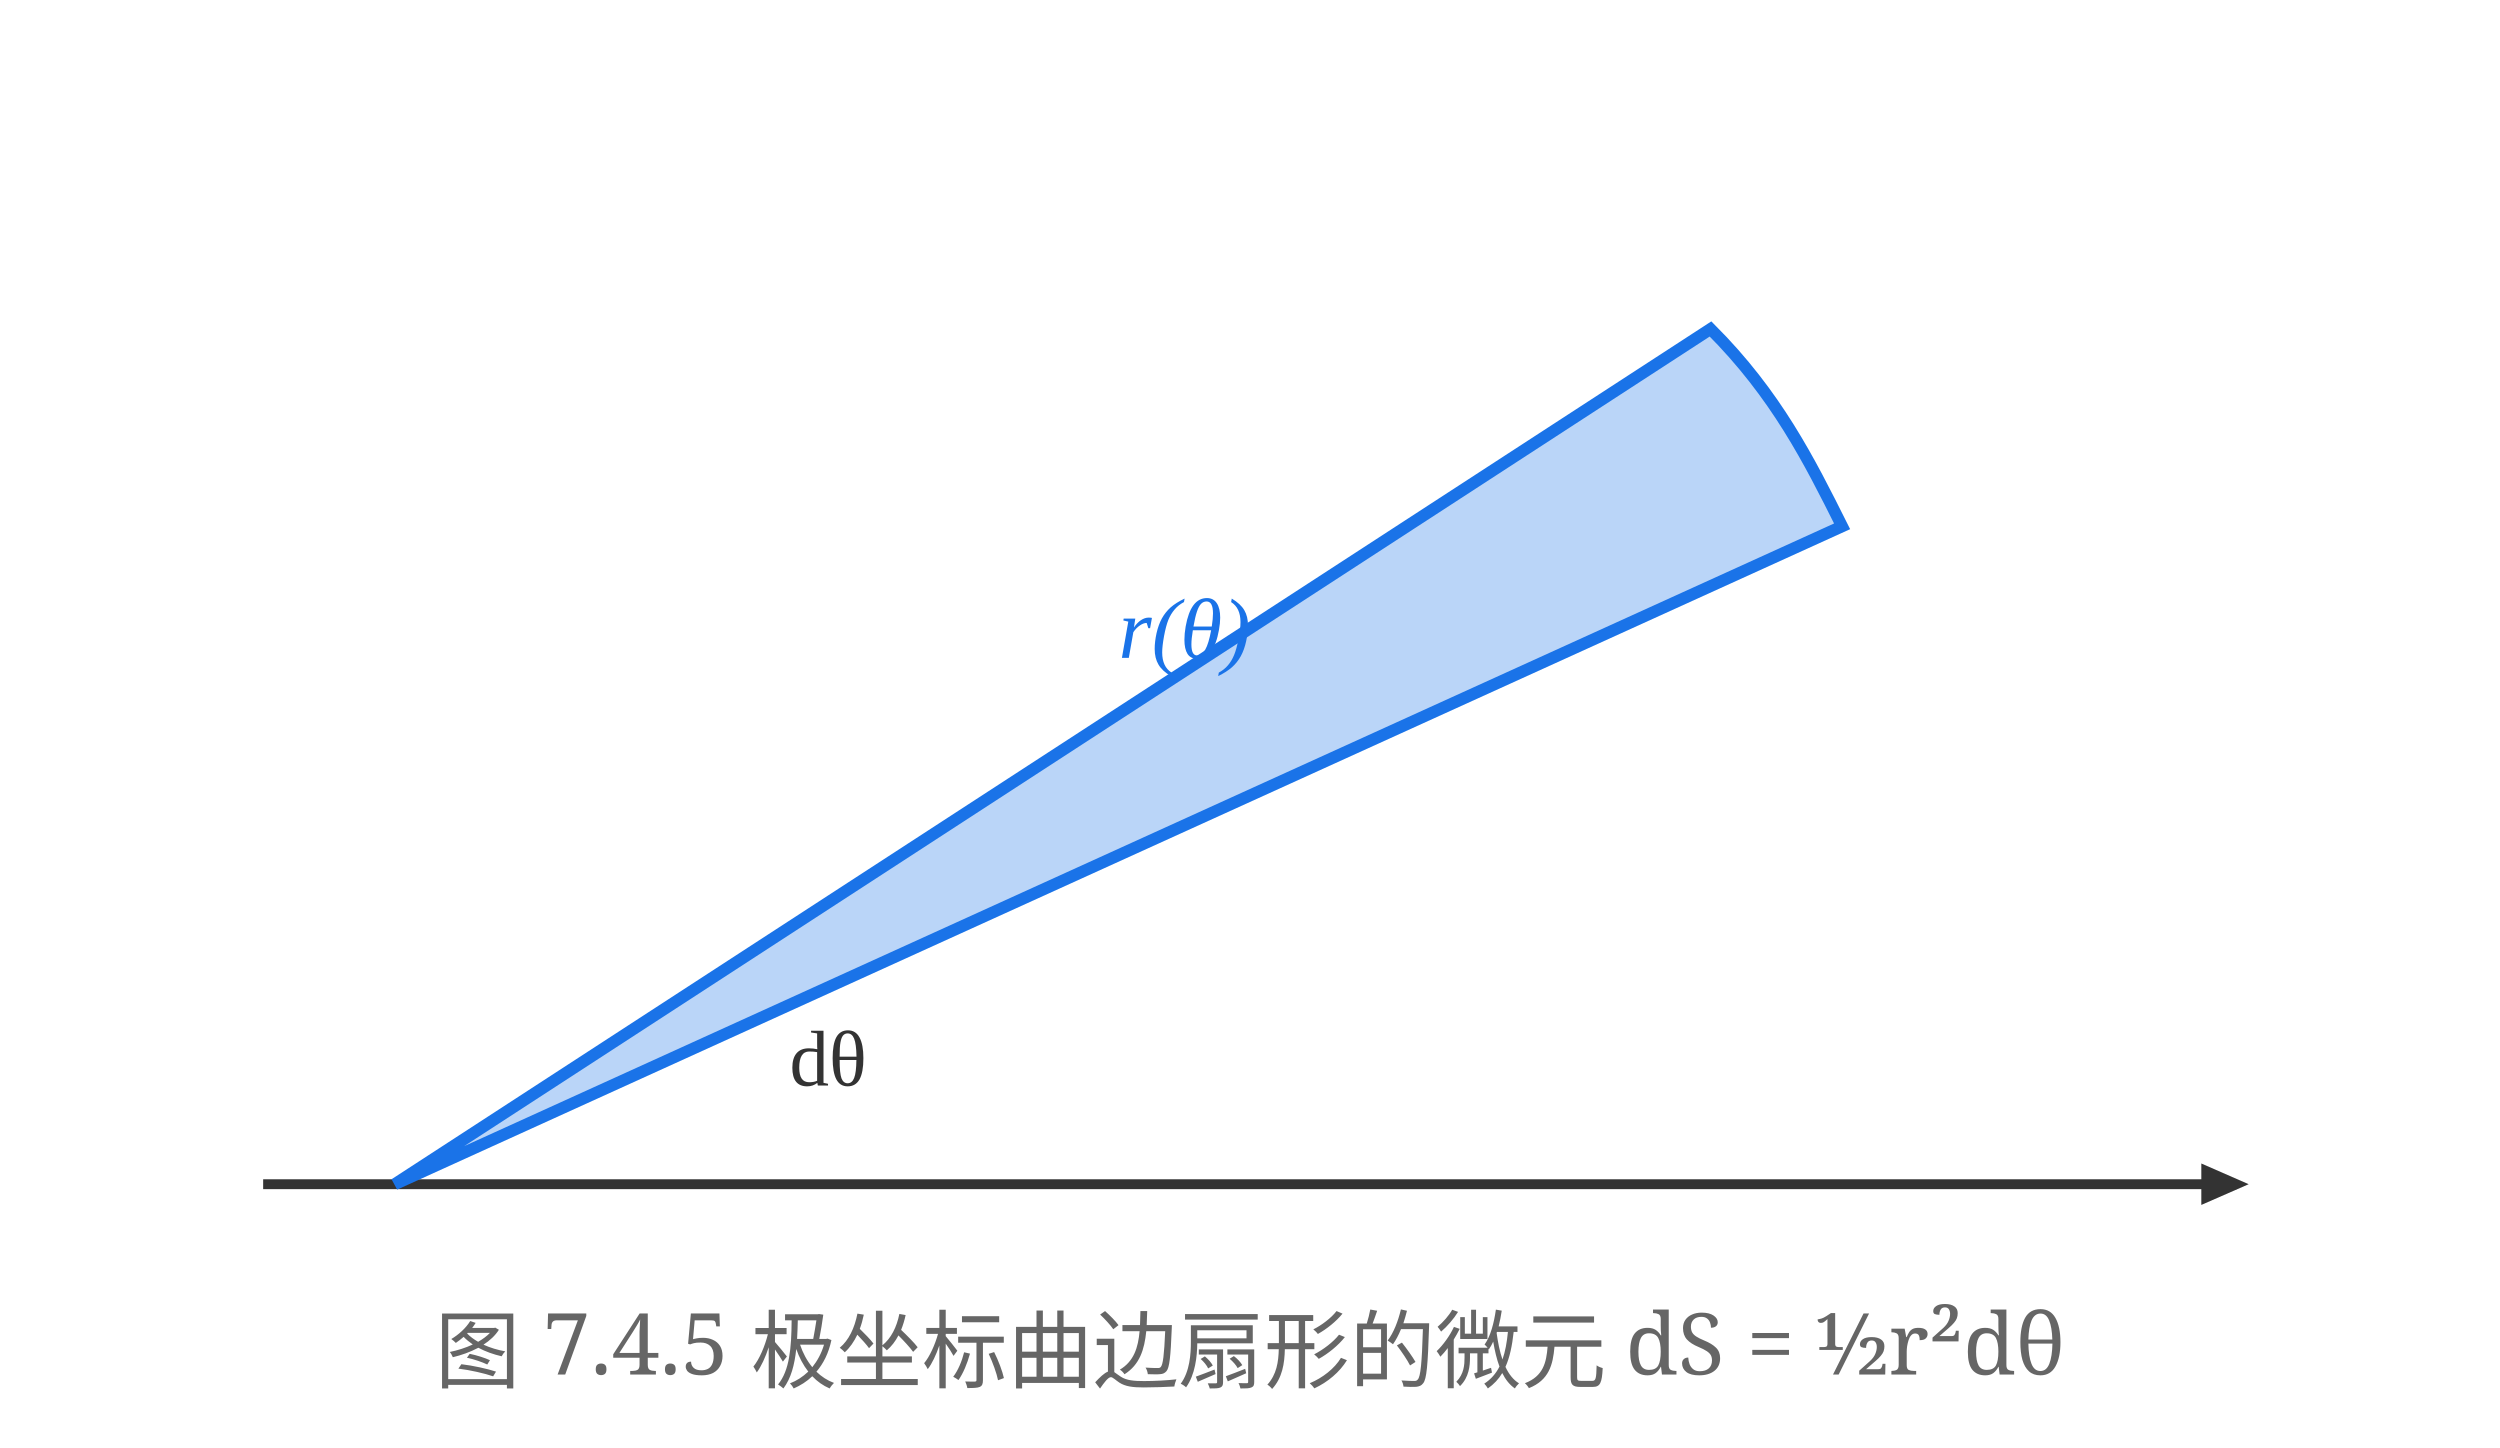
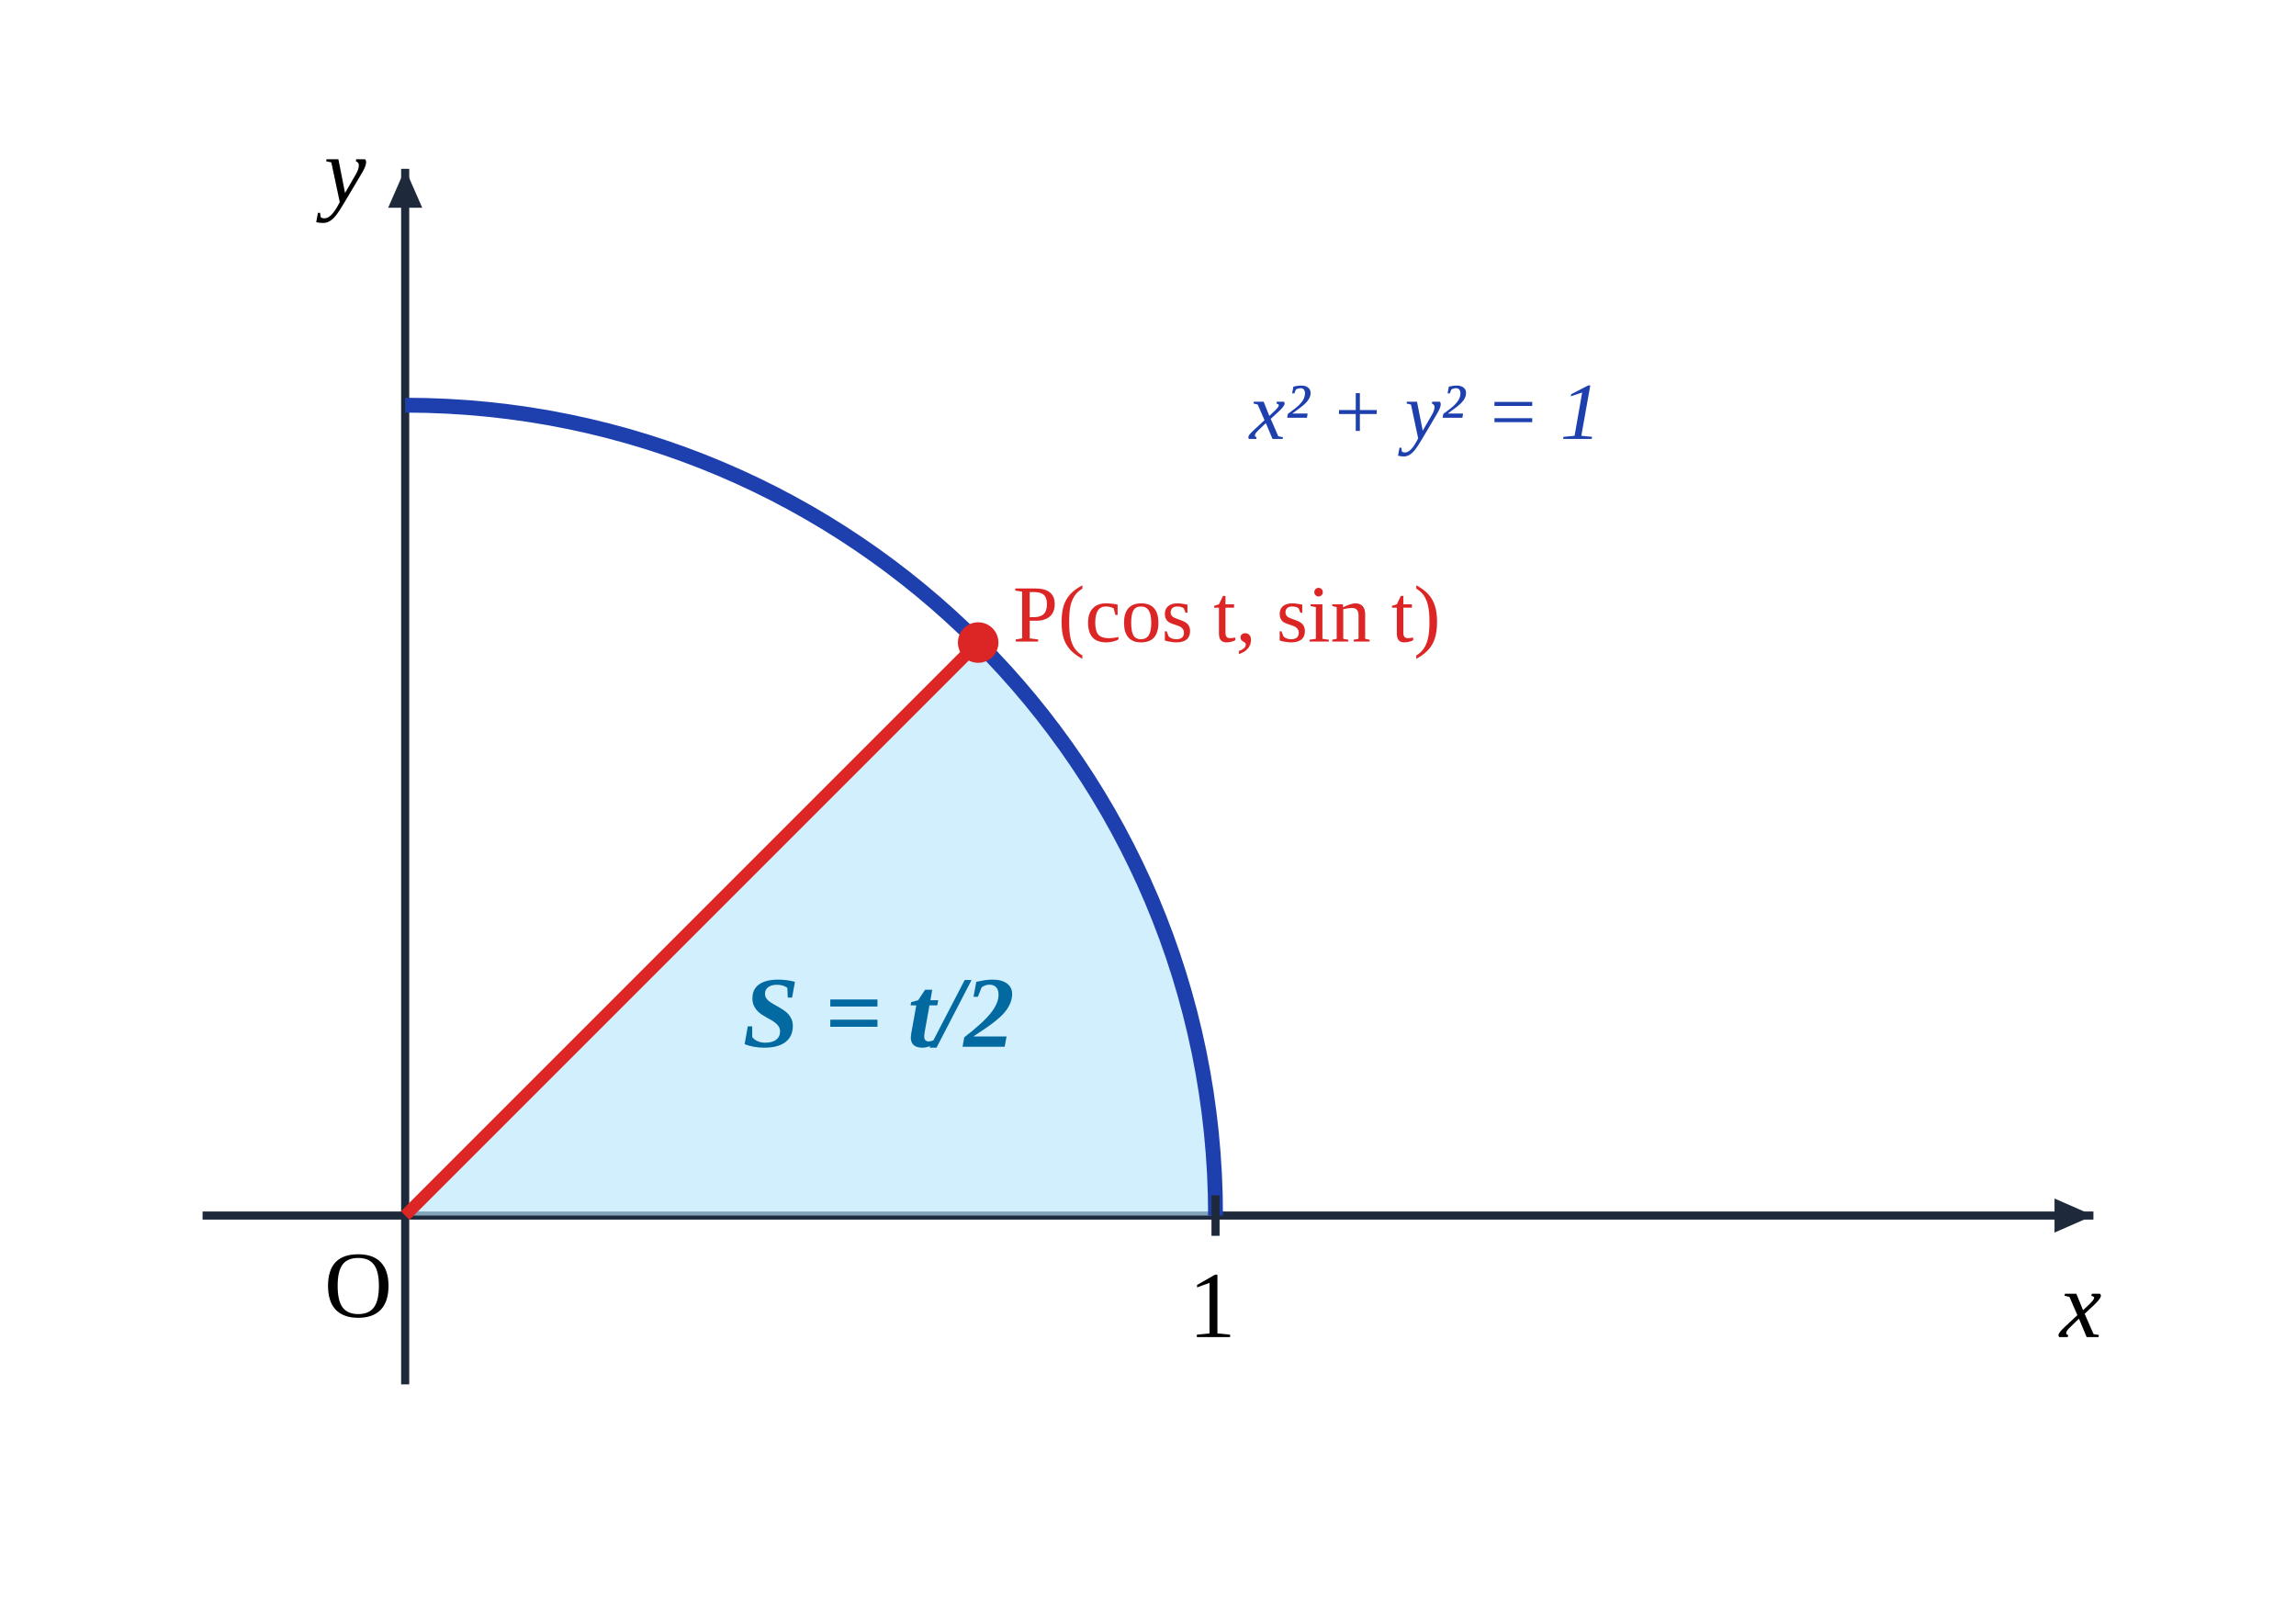
- <svg xmlns="http://www.w3.org/2000/svg" viewBox="0 0 380 220" width="100%" height="auto">
+ <svg xmlns="http://www.w3.org/2000/svg" viewBox="0 0 340 240" width="100%" height="auto" style="max-width:340px; font-family:'Times New Roman', serif; font-size:14px;">
  <defs>
-     <marker id="arrow" viewBox="0 0 10 10" refX="6" refY="5" markerWidth="6" markerHeight="6" orient="auto-start-reverse">
-       <path d="M 0 1.5 L 8 5 L 0 8.5 z" fill="var(--text-primary, #333)" />
+     <marker id="arr" viewBox="0 0 10 10" refX="8" refY="5" markerWidth="6" markerHeight="6" orient="auto-start-reverse">
+       <path d="M 0 1.5 L 8 5 L 0 8.5 z" fill="#1e293b" />
    </marker>
-     <marker id="arrow-accent" viewBox="0 0 10 10" refX="6" refY="5" markerWidth="6" markerHeight="6" orient="auto-start-reverse">
-       <path d="M 0 1.5 L 8 5 L 0 8.5 z" fill="var(--primary-accent, #1a73e8)" />
+     <marker id="arr_blue" viewBox="0 0 10 10" refX="8" refY="5" markerWidth="6" markerHeight="6" orient="auto-start-reverse">
+       <path d="M 0 1.5 L 8 5 L 0 8.5 z" fill="#1e40af" />
+     </marker>
+     <marker id="arr_red" viewBox="0 0 10 10" refX="8" refY="5" markerWidth="6" markerHeight="6" orient="auto-start-reverse">
+       <path d="M 0 1.5 L 8 5 L 0 8.5 z" fill="#dc2626" />
    </marker>
  </defs>
-   <line x1="40" y1="180" x2="340" y2="180" stroke="var(--text-primary, #333)" stroke-width="1.5" marker-end="url(#arrow)" />
-   <line x1="60" y1="180" x2="260" y2="50" stroke="var(--text-primary, #333)" stroke-width="1.5" />
-   <line x1="60" y1="180" x2="280" y2="80" stroke="var(--text-primary, #333)" stroke-width="1.5" />
-   <path d="M 60 180 L 260 50 C 270 60, 275 70, 280 80 Z" fill="rgba(26, 115, 232, 0.3)" stroke="var(--primary-accent, #1a73e8)" stroke-width="1.8" />
-   <text x="170" y="100" font-size="13" font-style="italic" fill="var(--primary-accent, #1a73e8)">r(θ)</text>
-   <text x="120" y="165" font-size="12" fill="var(--text-primary, #333)">dθ</text>
-   <text x="190" y="210" text-anchor="middle" font-size="13" font-family="KaTeX_Main, serif" fill="var(--text-muted, #666)">图 7.4.5 极坐标曲边扇形的微元 dS = ½r²dθ</text>
+   <line x1="30" y1="180" x2="310" y2="180" stroke="#1e293b" stroke-width="1.2" marker-end="url(#arr)" />
+   <text x="305" y="198" font-style="italic">x</text>
+   <line x1="60" y1="205" x2="60" y2="25" stroke="#1e293b" stroke-width="1.2" marker-end="url(#arr)" />
+   <text x="48" y="30" font-style="italic">y</text>
+   <text x="48" y="195">O</text>
+   <path d="M 60 180 L 180 180 A 120 120 0 0 0 144.85 95.15 Z" fill="#bae6fd" fill-opacity="0.65" stroke="none" />
+   <path d="M 180 180 A 120 120 0 0 0 60 60" fill="none" stroke="#1e40af" stroke-width="2.2" />
+   <text x="185" y="65" font-size="12" font-style="italic" fill="#1e40af">x² + y² = 1</text>
+   <line x1="60" y1="180" x2="144.85" y2="95.15" stroke="#dc2626" stroke-width="1.8" />
+   <circle cx="144.85" cy="95.15" r="3" fill="#dc2626" />
+   <text x="150" y="95" font-size="12" fill="#dc2626">P(cos t, sin t)</text>
+   <text x="110" y="155" font-size="15" font-style="italic" fill="#0369a1" font-weight="bold">S = t/2</text>
+   <line x1="180" y1="177" x2="180" y2="183" stroke="#1e293b" stroke-width="1.2" />
+   <text x="176" y="198">1</text>
</svg>
